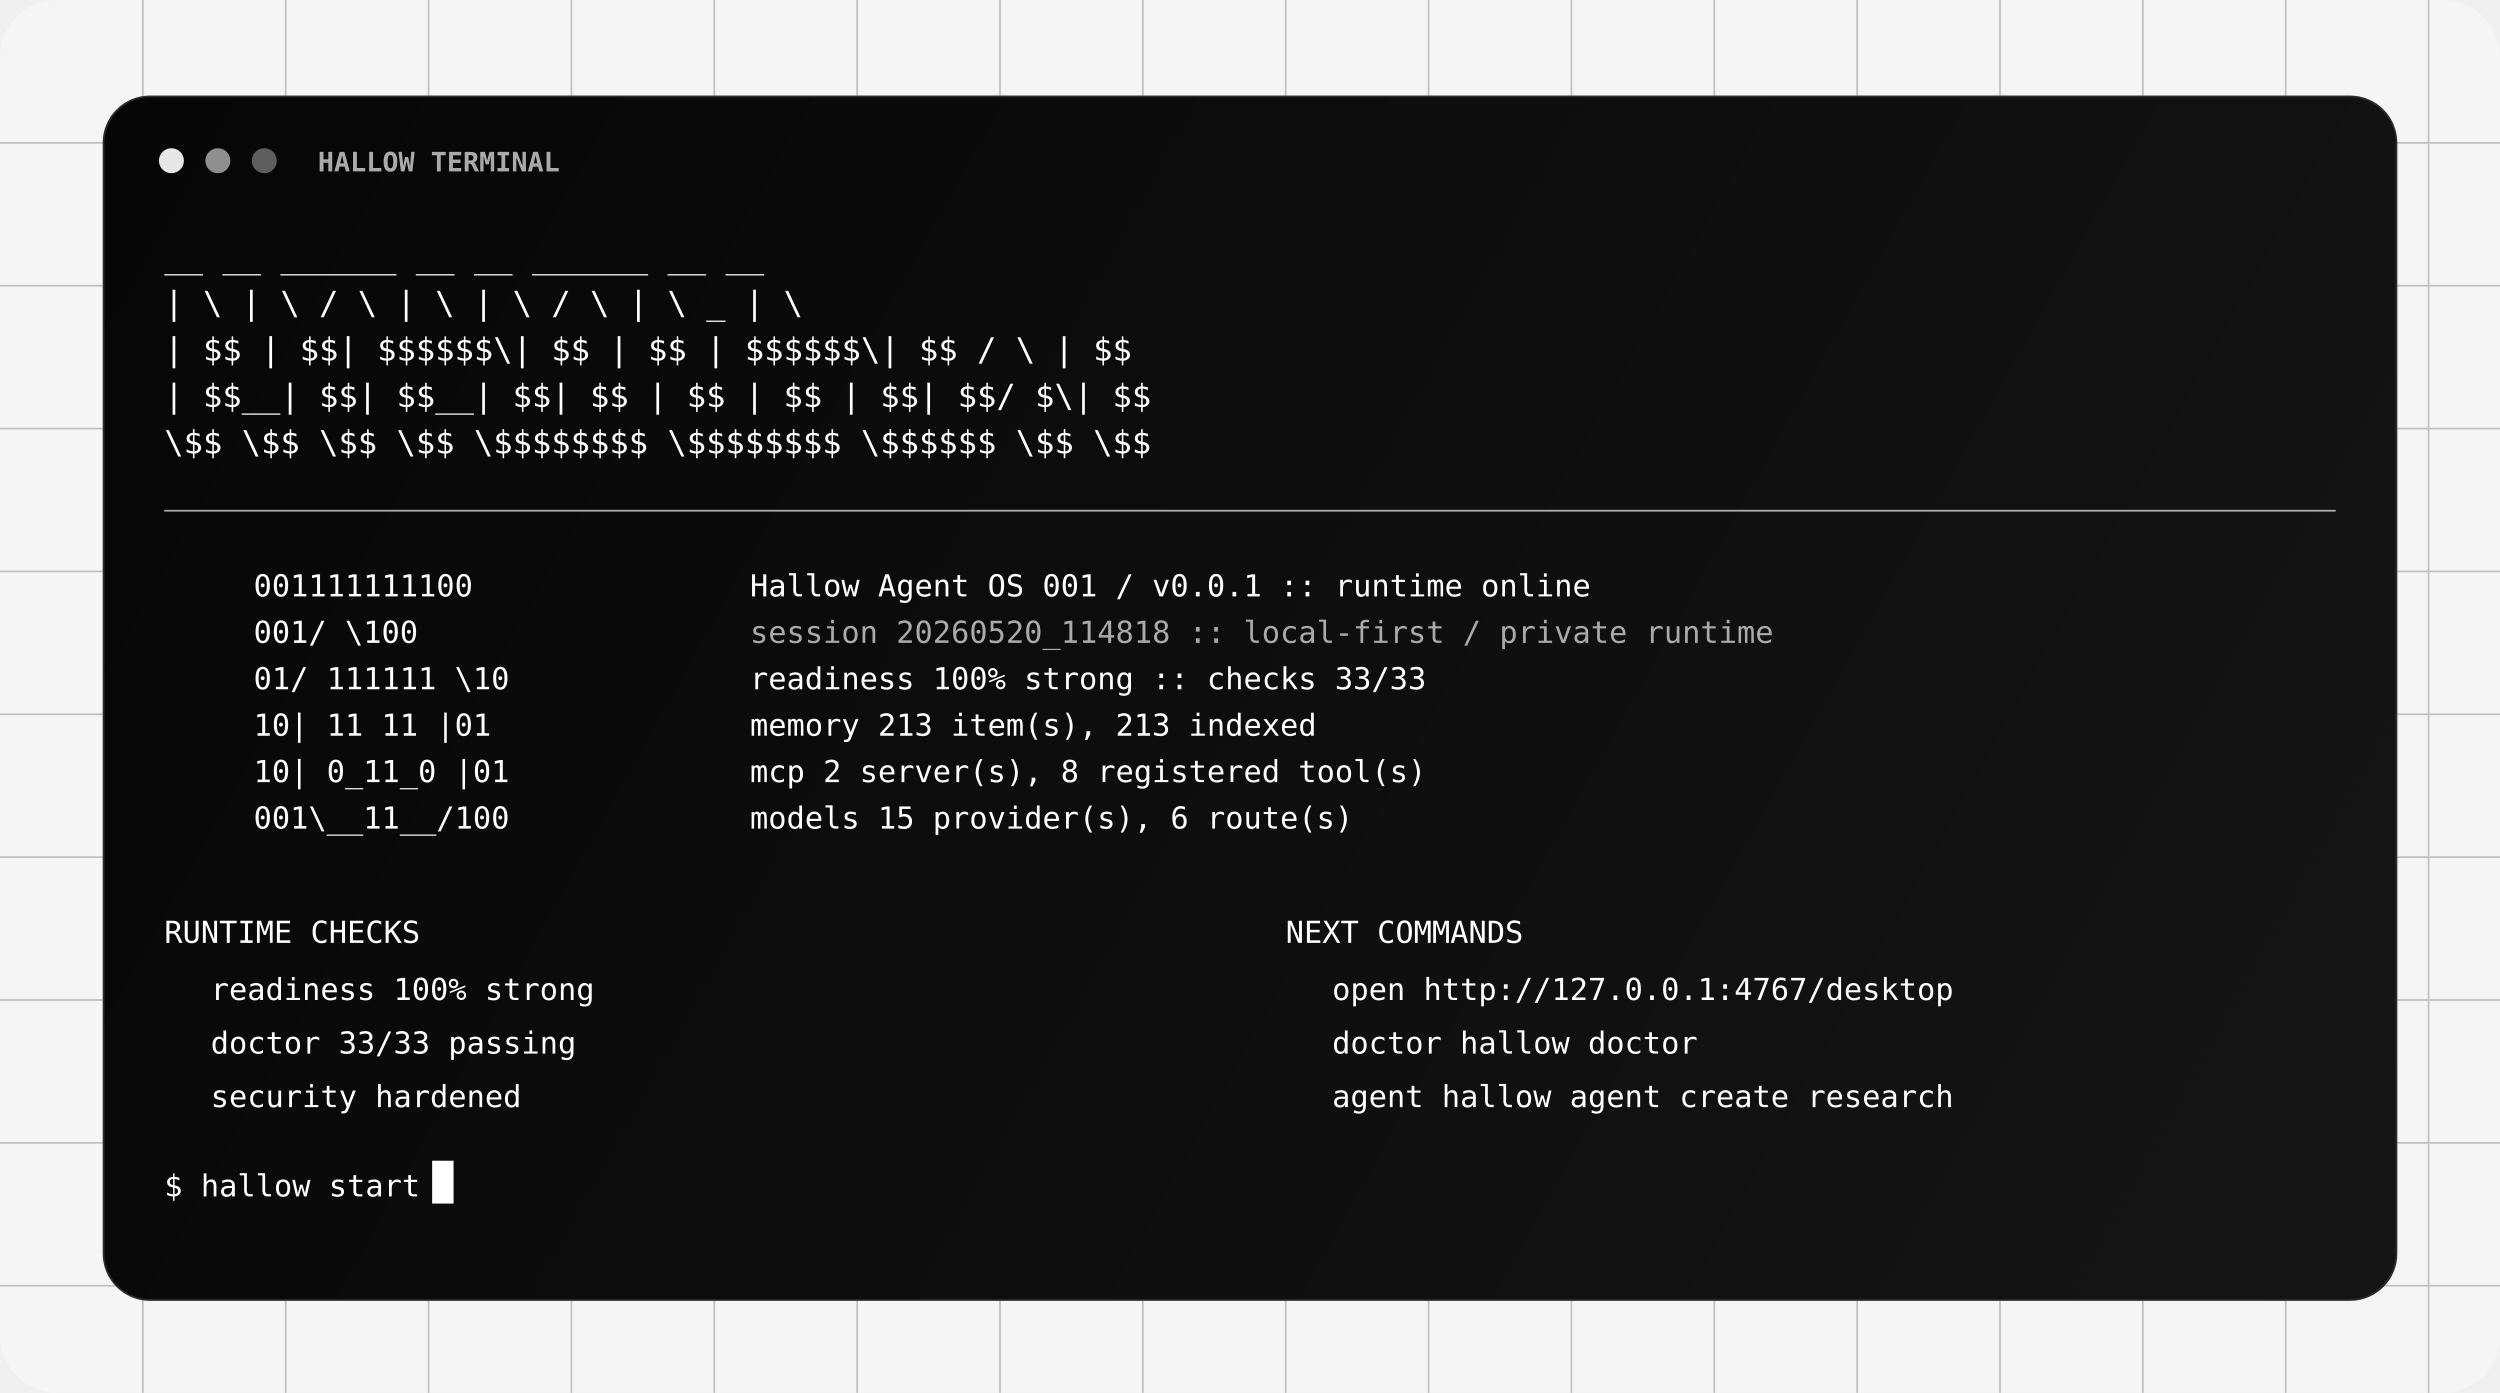
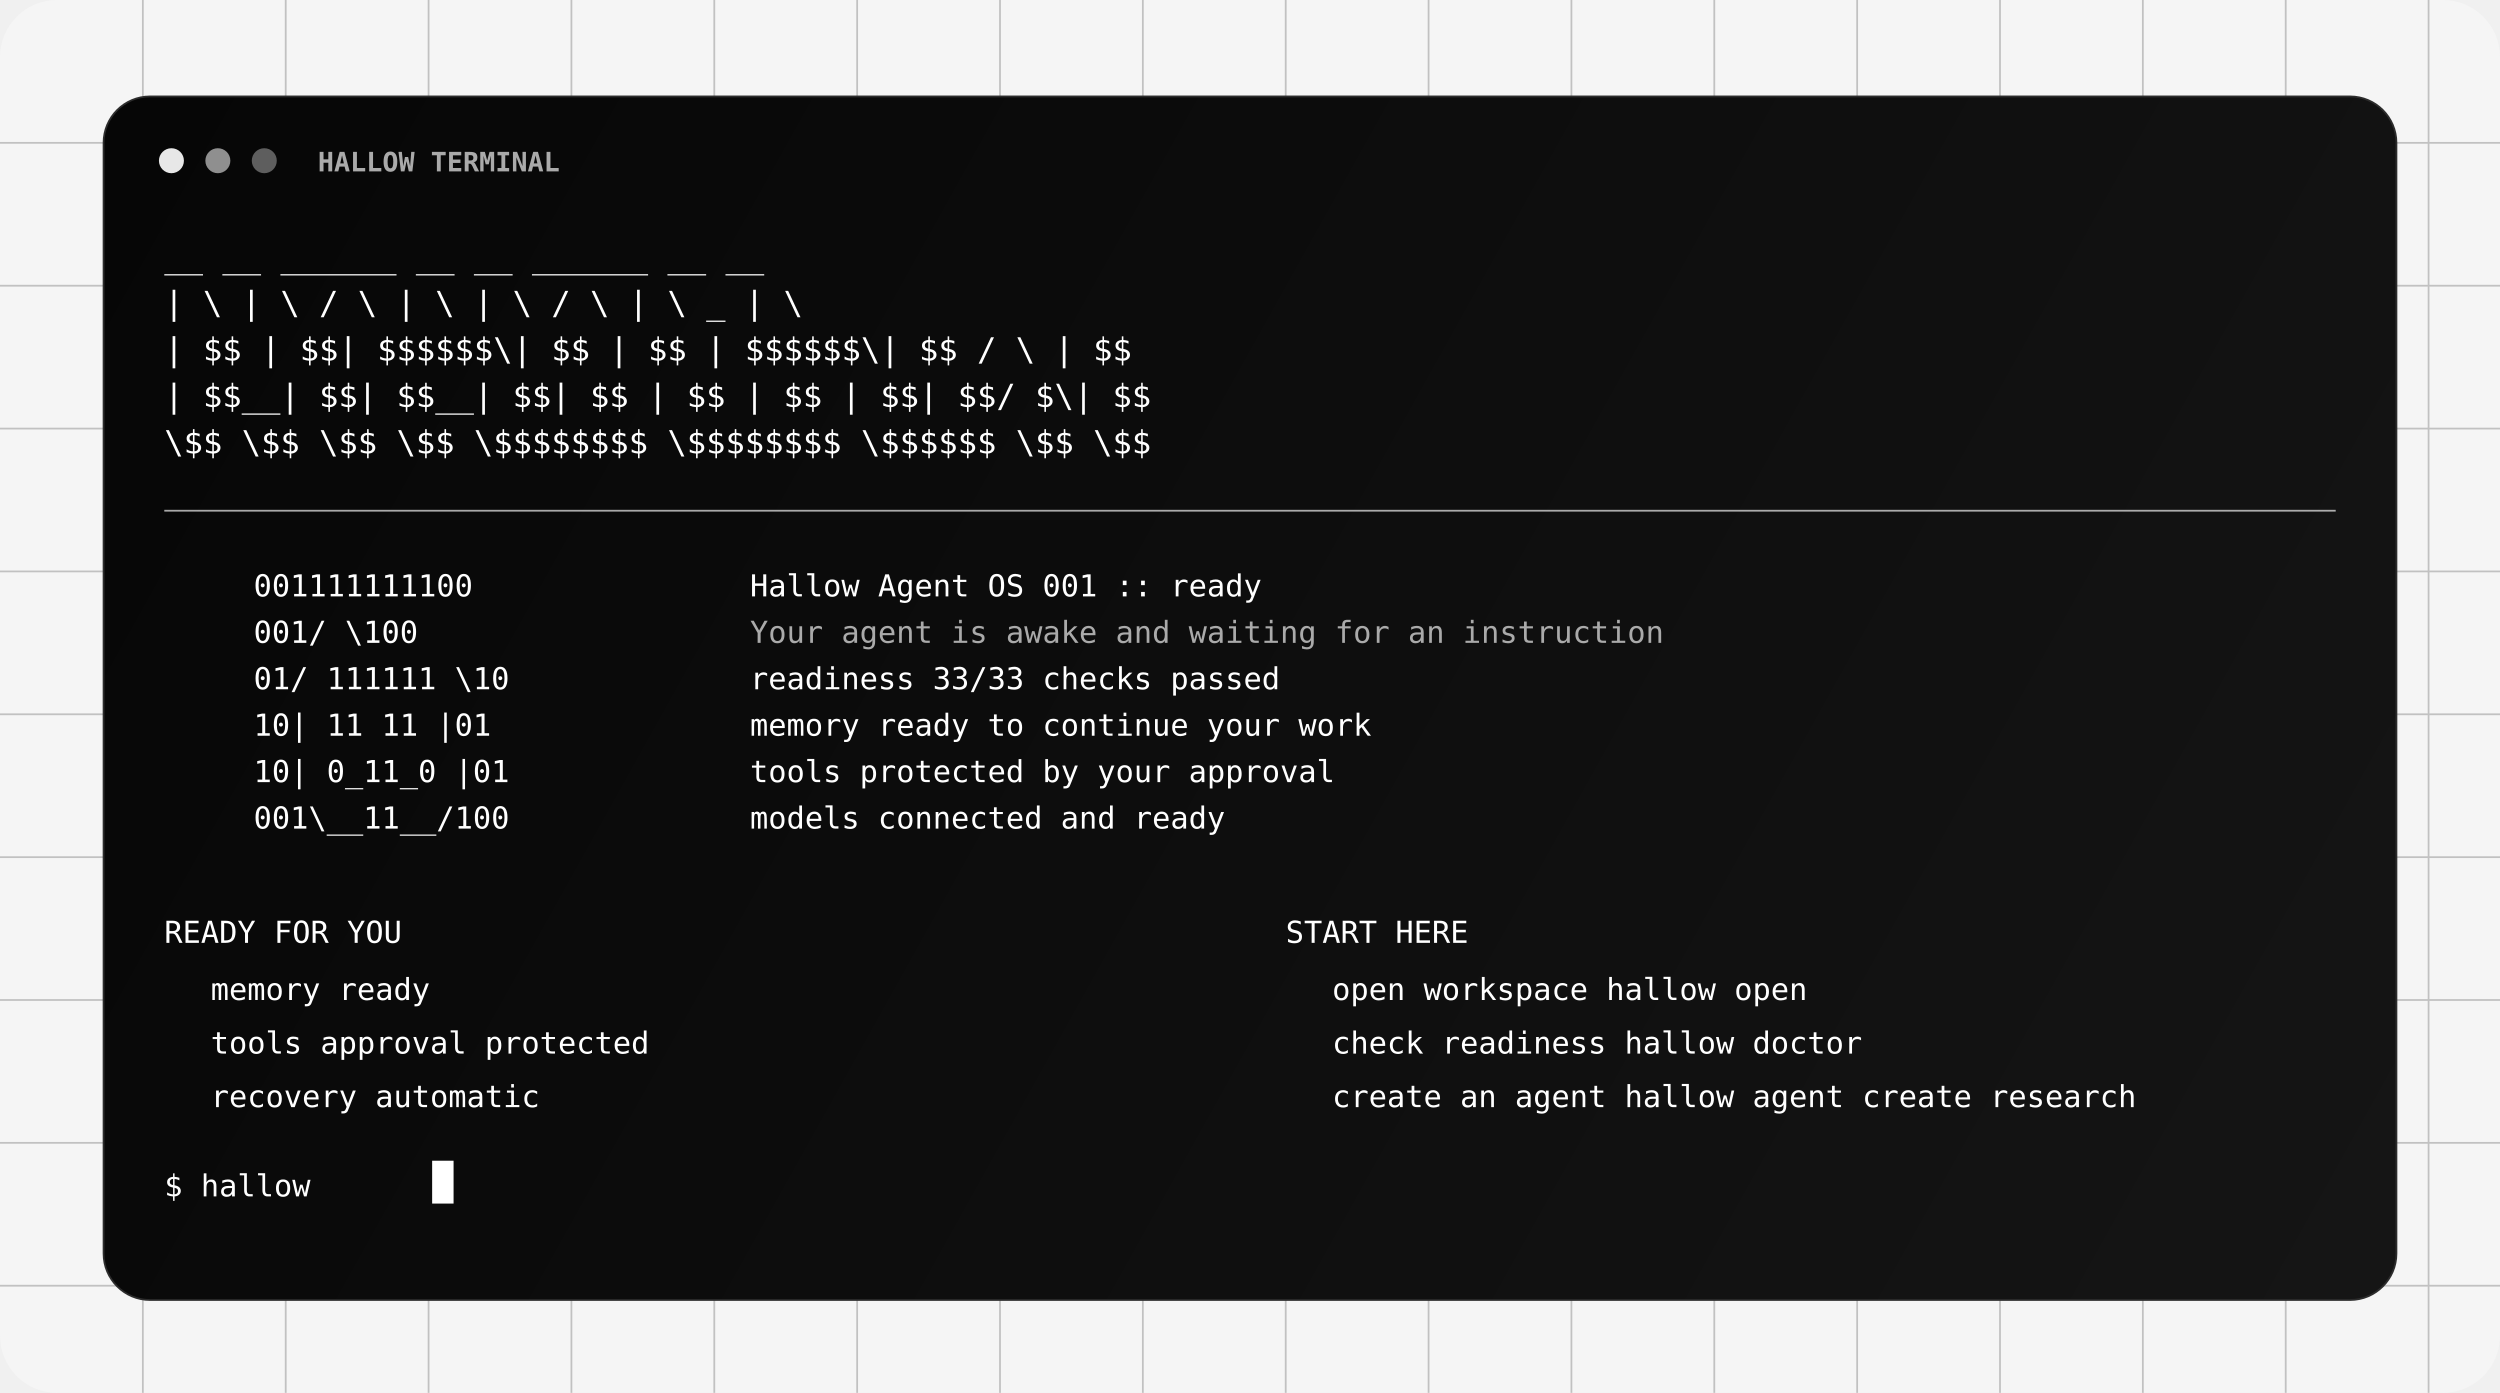
<svg xmlns="http://www.w3.org/2000/svg" width="1400" height="780" viewBox="0 0 1400 780" fill="none" role="img" aria-labelledby="title desc">
  <defs>
    <linearGradient id="termBg" x1="0" y1="0" x2="1400" y2="780" gradientUnits="userSpaceOnUse">
      <stop stop-color="#050505" />
      <stop offset="1" stop-color="#161616" />
    </linearGradient>
    <style>
      .mono { font-family: "SFMono-Regular", "Cascadia Mono", Consolas, monospace; }
      .cursor { animation: blink 1s steps(2,end) infinite; }
      .line { animation: reveal 7s ease-in-out infinite; }
      .line2 { animation: reveal 7s ease-in-out infinite; animation-delay: .35s; }
      .line3 { animation: reveal 7s ease-in-out infinite; animation-delay: .7s; }
      .line4 { animation: reveal 7s ease-in-out infinite; animation-delay: 1.05s; }
      @keyframes blink { 0%,49% { opacity: 1; } 50%,100% { opacity: 0; } }
      @keyframes reveal { 0% { opacity: .1; } 12%,88% { opacity: 1; } 100% { opacity: .1; } }
    </style>
  </defs>
  <rect width="1400" height="780" rx="32" fill="#f5f5f5" />
  <g opacity=".22" stroke="#0a0a0a">
    <path d="M0 80H1400M0 160H1400M0 240H1400M0 320H1400M0 400H1400M0 480H1400M0 560H1400M0 640H1400M0 720H1400" />
    <path d="M80 0V780M160 0V780M240 0V780M320 0V780M400 0V780M480 0V780M560 0V780M640 0V780M720 0V780M800 0V780M880 0V780M960 0V780M1040 0V780M1120 0V780M1200 0V780M1280 0V780M1360 0V780" />
  </g>
  <rect x="58" y="54" width="1284" height="674" rx="26" fill="url(#termBg)" stroke="#2c2c2c" />
  <circle cx="96" cy="90" r="7" fill="#fff" opacity=".9" />
  <circle cx="122" cy="90" r="7" fill="#fff" opacity=".55" />
  <circle cx="148" cy="90" r="7" fill="#fff" opacity=".35" />
  <text x="178" y="96" class="mono" fill="#aaa" font-size="15" font-weight="800">HALLOW TERMINAL</text>
  <g class="mono" fill="#fff" font-size="18">
    <text x="92" y="150">__    __   ______   __       __        ______   __       __</text>
    <text x="92" y="176">|  \  |  \ /      \ |  \     |  \      /      \ |  \  _  |  \</text>
    <text x="92" y="202">| $$  | $$|  $$$$$$\| $$     | $$     |  $$$$$$\| $$ / \ | $$</text>
    <text x="92" y="228">| $$__| $$| $$__| $$| $$     | $$     | $$  | $$| $$/  $\| $$</text>
    <text x="92" y="254"> \$$   \$$ \$$   \$$ \$$$$$$$$ \$$$$$$$$  \$$$$$$  \$$      \$$</text>
  </g>
  <line x1="92" y1="286" x2="1308" y2="286" stroke="#fff" stroke-opacity=".65" />
  <g class="mono" font-size="17">
    <text x="142" y="334" fill="#fff">001111111100</text>
    <text x="142" y="360" fill="#fff">001/        \100</text>
    <text x="142" y="386" fill="#fff">01/ 111111   \10</text>
    <text x="142" y="412" fill="#fff">10|  11 11   |01</text>
    <text x="142" y="438" fill="#fff">10| 0_11_0   |01</text>
    <text x="142" y="464" fill="#fff">001\__11__/100</text>
-     <text x="420" y="334" fill="#fff">Hallow Agent OS 001 / v0.0.1  ::  runtime online</text>
-     <text x="420" y="360" fill="#aaa">session 20260520_114818  ::  local-first / private runtime</text>
-     <text class="line" x="420" y="386" fill="#fff">readiness 100% strong  ::  checks 33/33</text>
-     <text class="line2" x="420" y="412" fill="#fff">memory 213 item(s), 213 indexed</text>
-     <text class="line3" x="420" y="438" fill="#fff">mcp 2 server(s), 8 registered tool(s)</text>
-     <text class="line4" x="420" y="464" fill="#fff">models 15 provider(s), 6 route(s)</text>
+     <text x="420" y="334" fill="#fff">Hallow Agent OS 001  ::  ready</text>
+     <text x="420" y="360" fill="#aaa">Your agent is awake and waiting for an instruction</text>
+     <text class="line" x="420" y="386" fill="#fff">readiness 33/33 checks passed</text>
+     <text class="line2" x="420" y="412" fill="#fff">memory ready to continue your work</text>
+     <text class="line3" x="420" y="438" fill="#fff">tools protected by your approval</text>
+     <text class="line4" x="420" y="464" fill="#fff">models connected and ready</text>
  </g>
  <g class="mono" font-size="17" fill="#fff">
-     <text x="92" y="528">RUNTIME CHECKS</text>
-     <text x="118" y="560">readiness                100% strong</text>
-     <text x="118" y="590">doctor                   33/33 passing</text>
-     <text x="118" y="620">security                 hardened</text>
-     <text x="92" y="670">$ hallow start</text>
+     <text x="92" y="528">READY FOR YOU</text>
+     <text x="118" y="560">memory                   ready</text>
+     <text x="118" y="590">tools                    approval protected</text>
+     <text x="118" y="620">recovery                 automatic</text>
+     <text x="92" y="670">$ hallow</text>
    <rect class="cursor" x="242" y="650" width="12" height="24" fill="#fff" />
  </g>
  <g class="mono" font-size="17" fill="#fff">
-     <text x="720" y="528">NEXT COMMANDS</text>
-     <text x="746" y="560">open                     http://127.0.0.1:4767/desktop</text>
-     <text x="746" y="590">doctor                   hallow doctor</text>
-     <text x="746" y="620">agent                    hallow agent create research</text>
+     <text x="720" y="528">START HERE</text>
+     <text x="746" y="560">open workspace           hallow open</text>
+     <text x="746" y="590">check readiness          hallow doctor</text>
+     <text x="746" y="620">create an agent          hallow agent create research</text>
  </g>
</svg>
